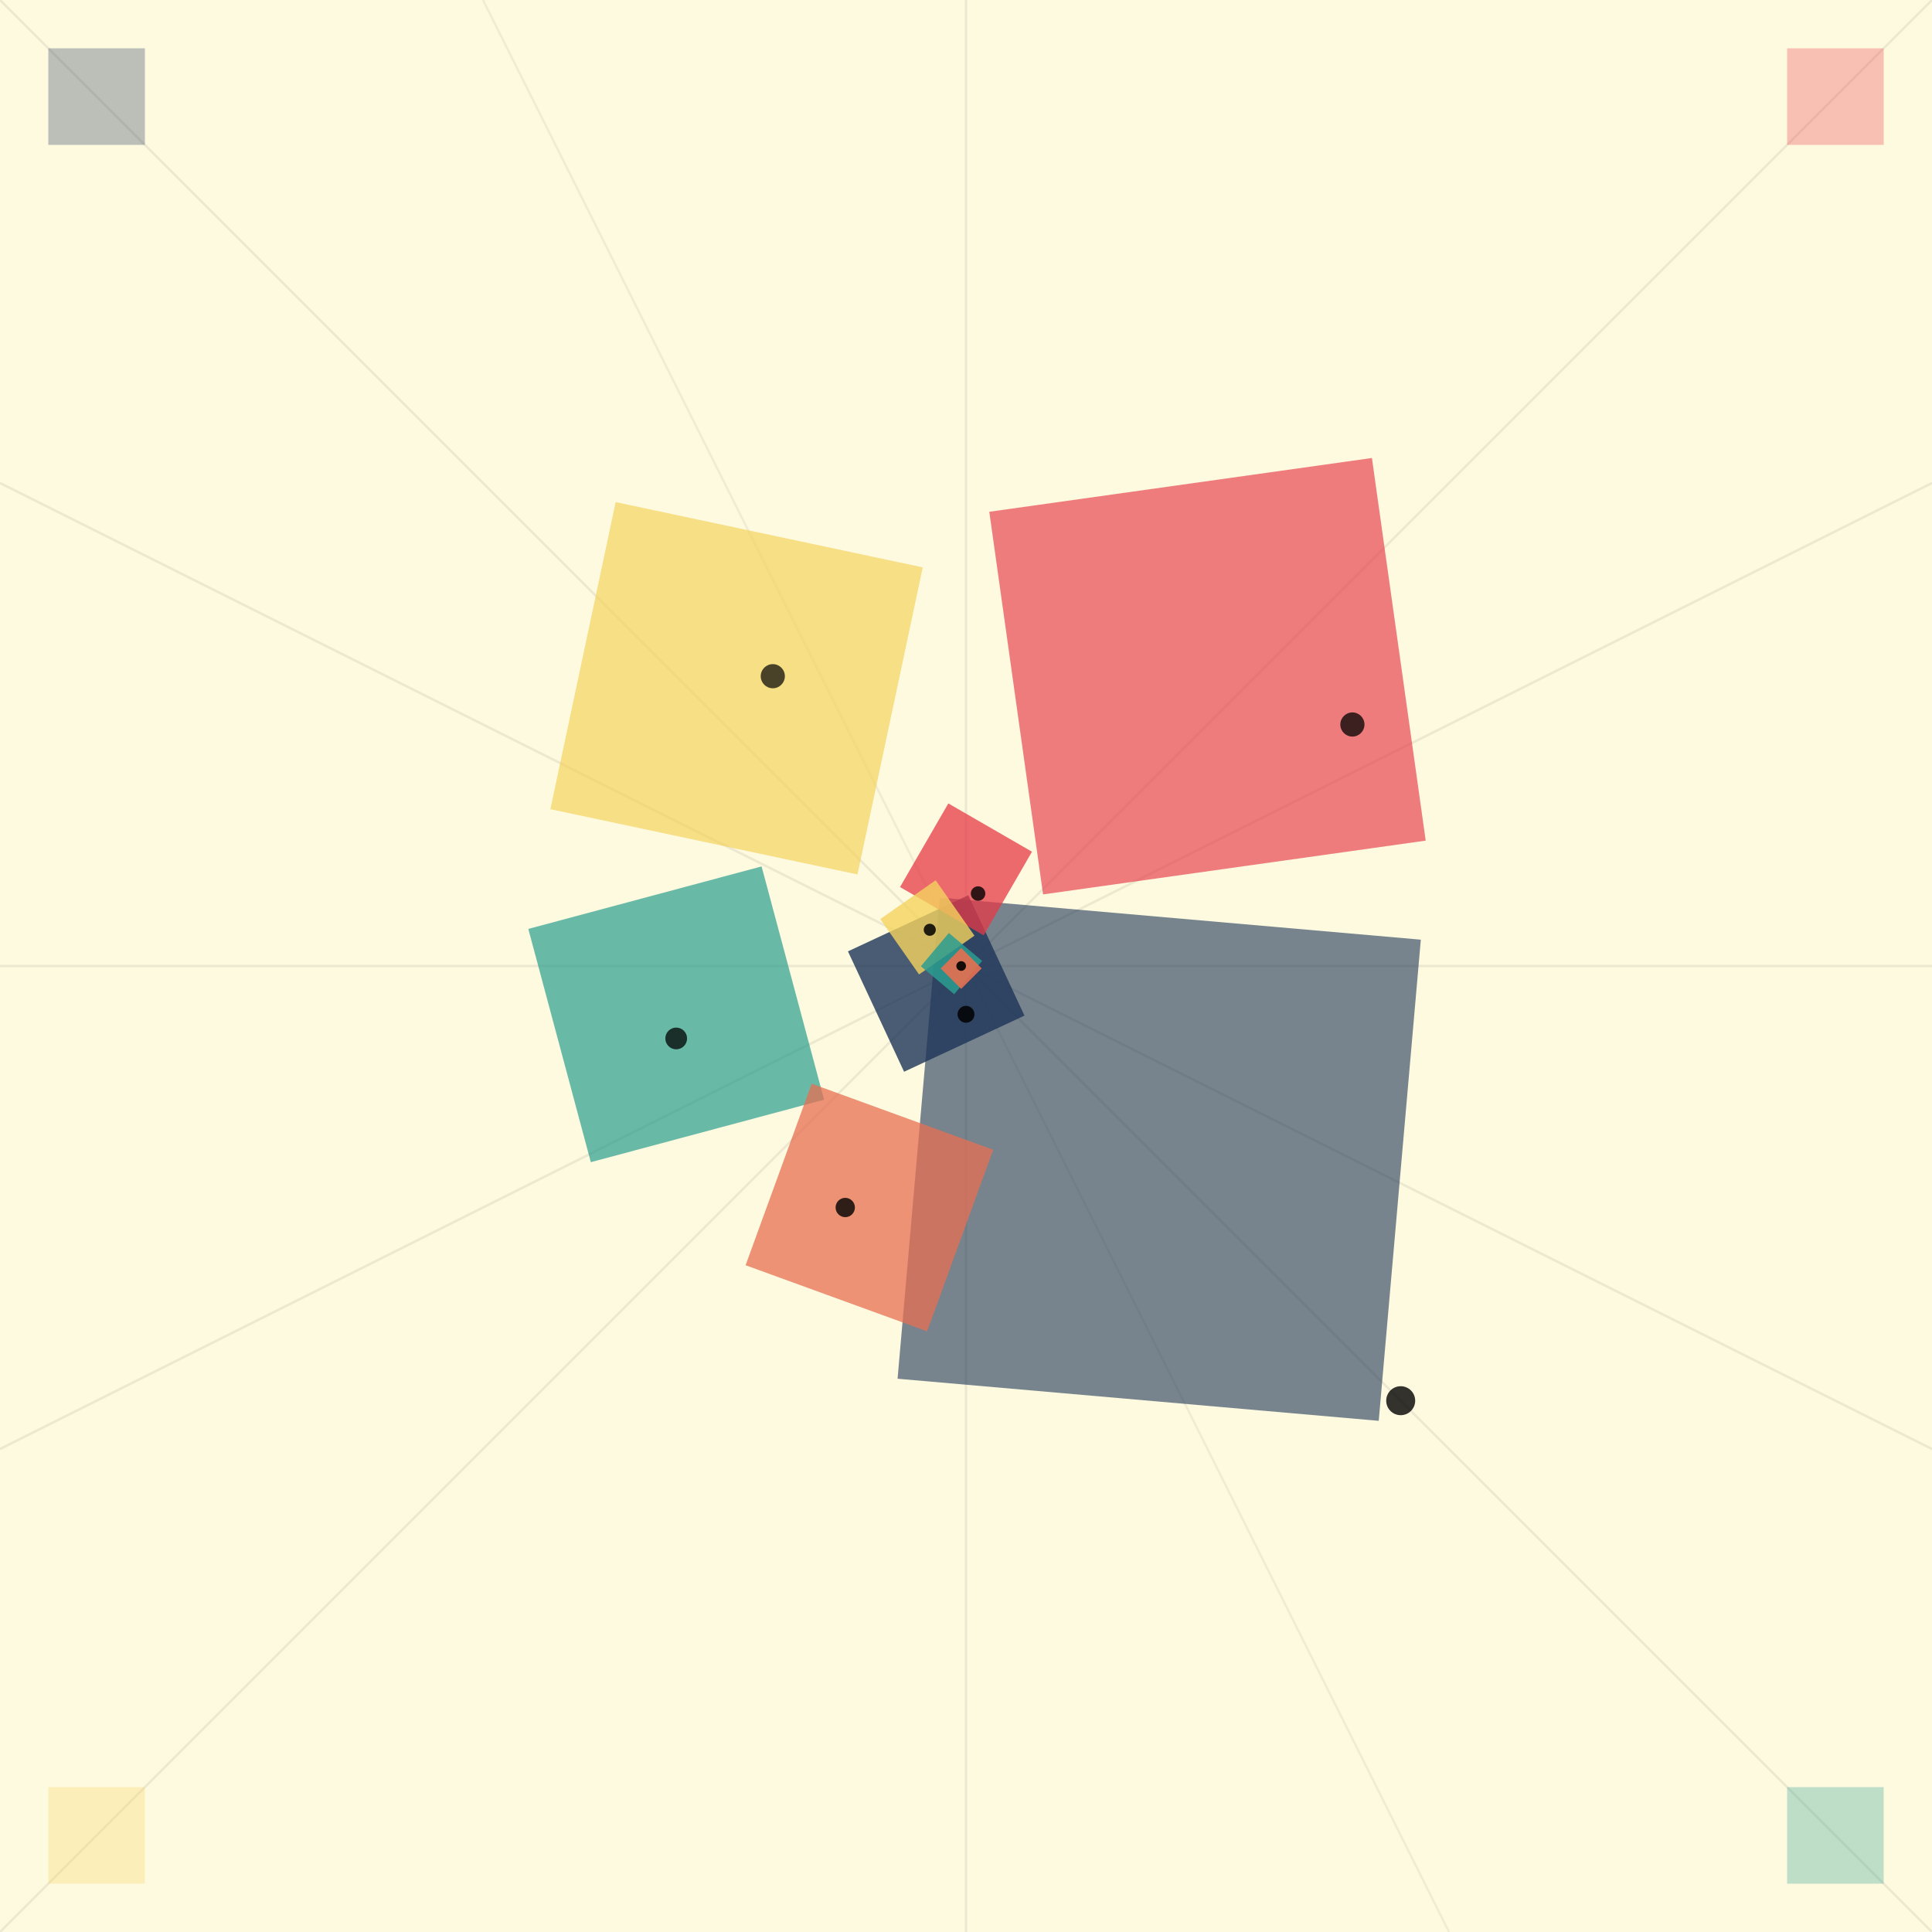
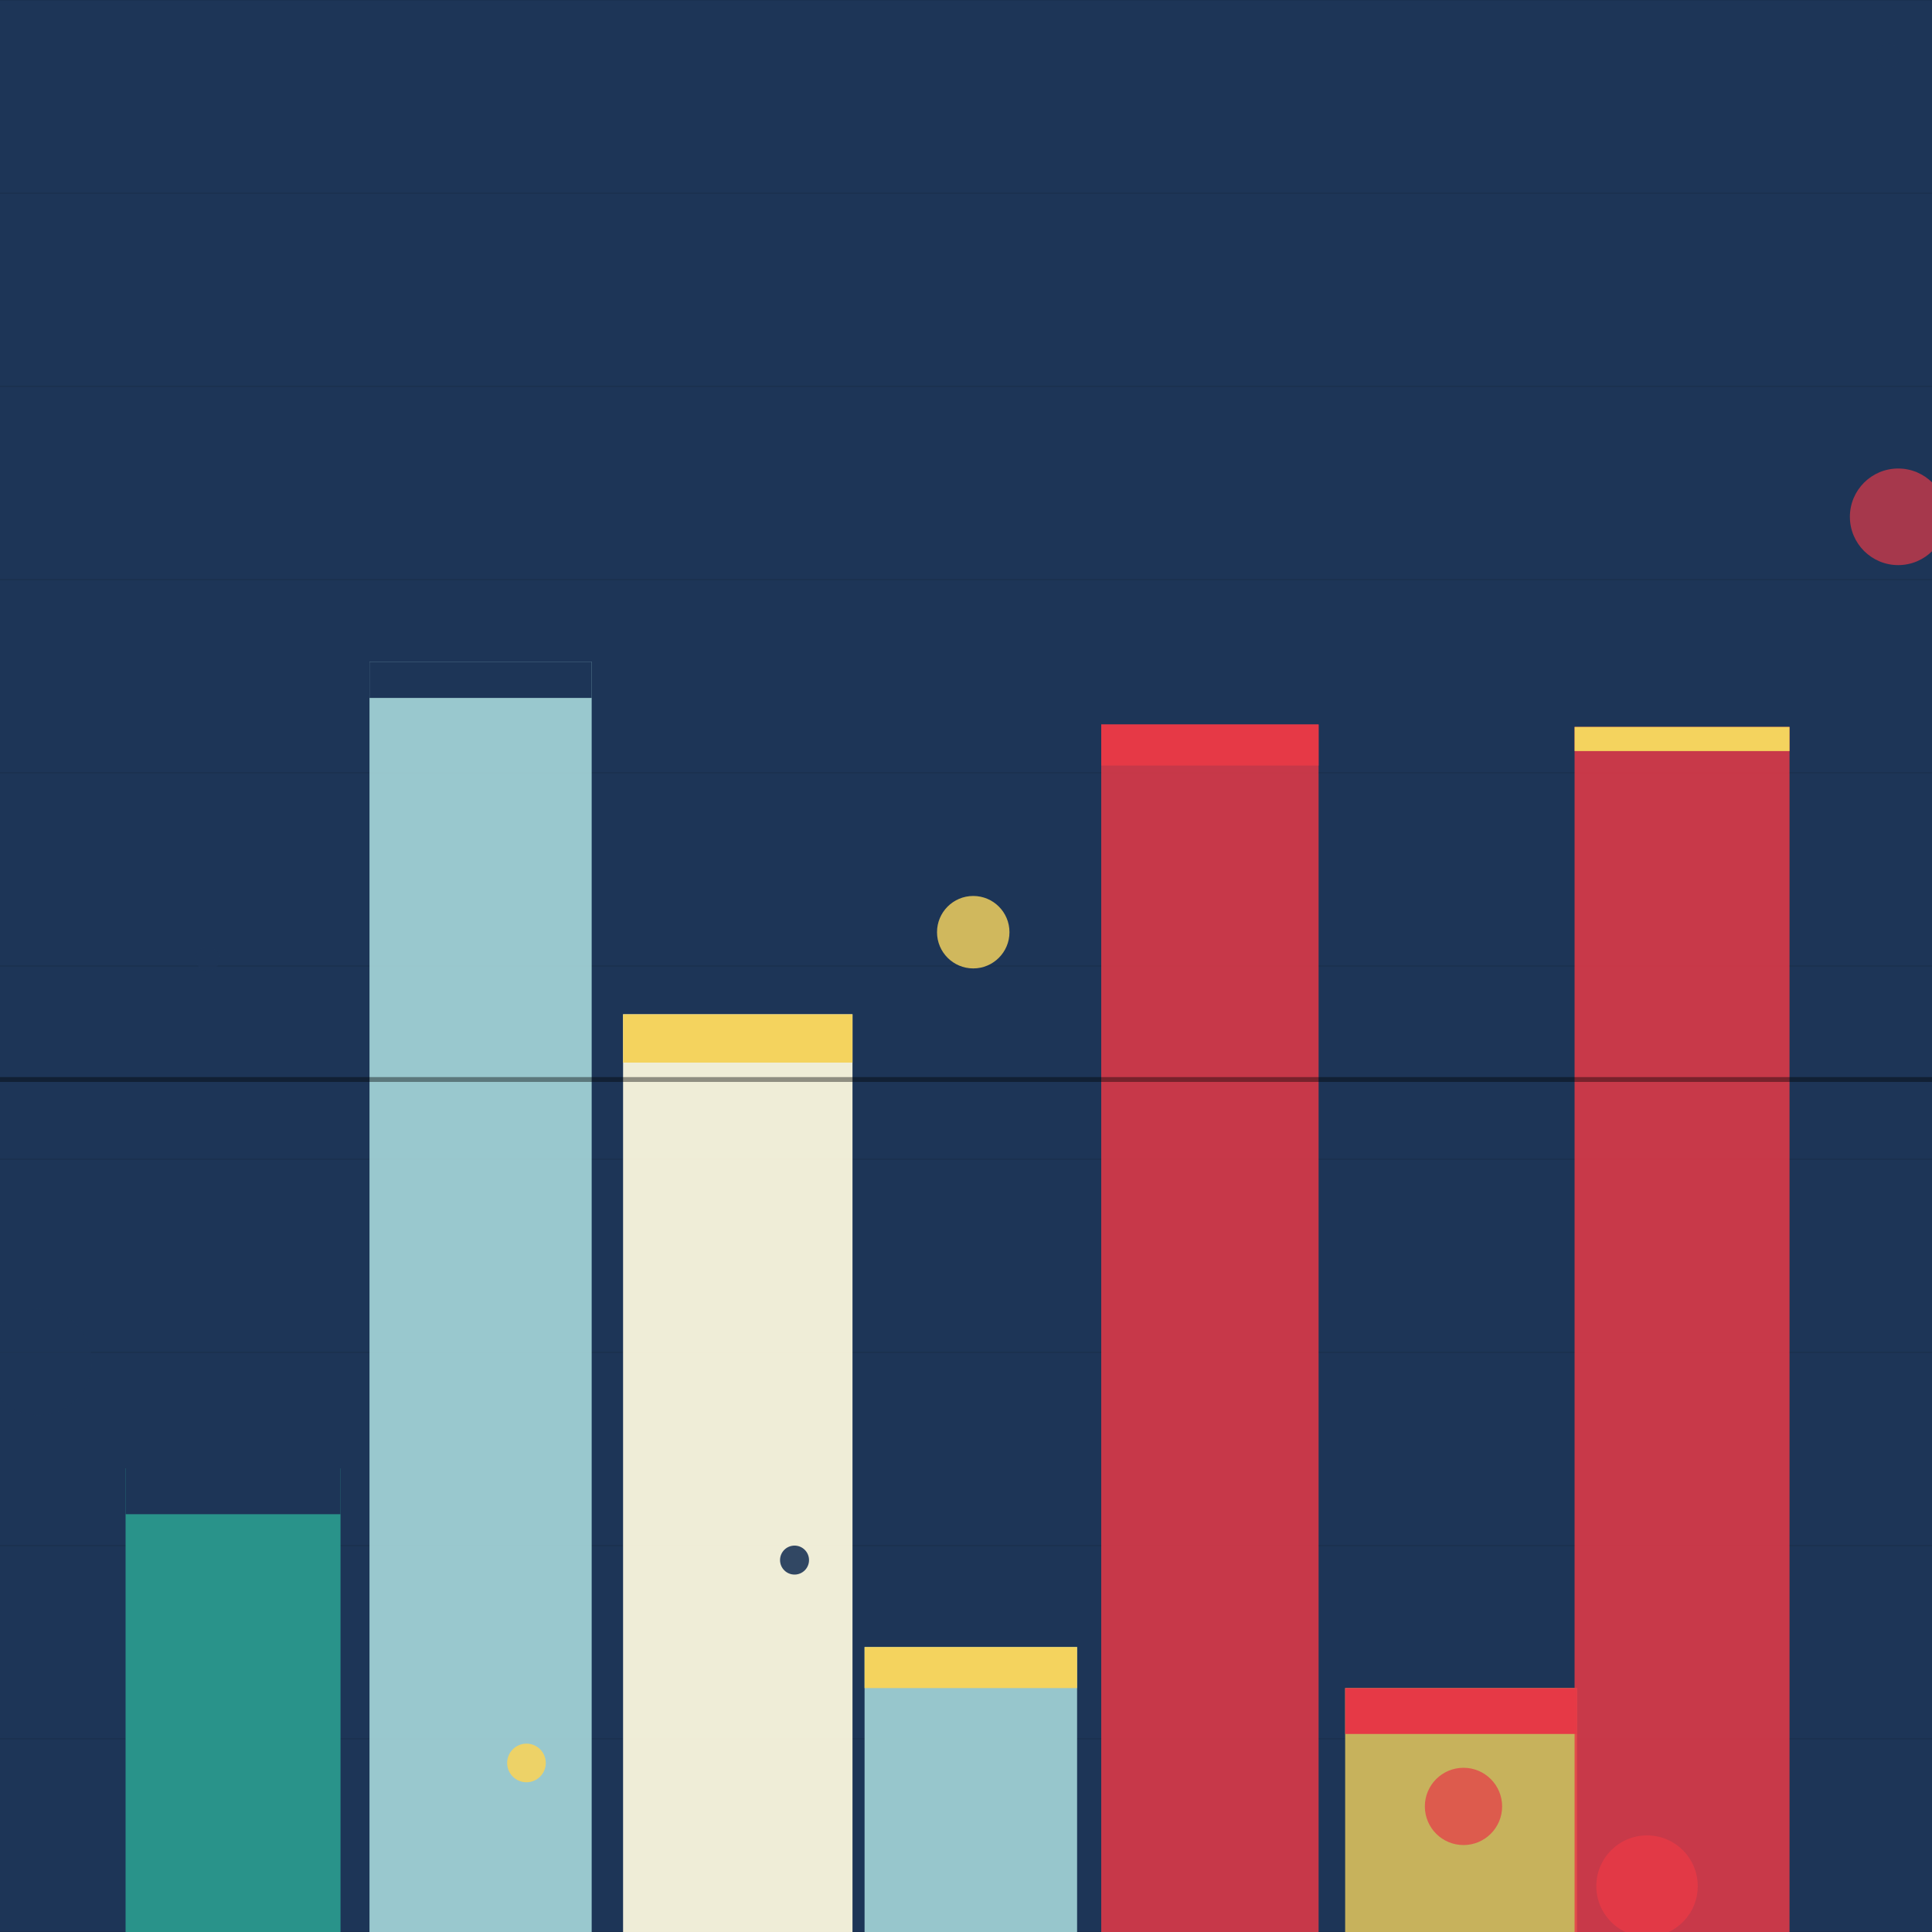
<svg xmlns="http://www.w3.org/2000/svg" viewBox="0 0 800 800" width="800" height="800">
-   <rect x="0" y="0" width="800" height="800" fill="#FEFAE0" />
-   <line x1="400" y1="400" x2="800" y2="0" stroke="#A89F91" stroke-width="1" opacity="0.2" />
-   <line x1="400" y1="400" x2="800" y2="200" stroke="#A89F91" stroke-width="1" opacity="0.2" />
-   <line x1="400" y1="400" x2="800" y2="400" stroke="#A89F91" stroke-width="1" opacity="0.2" />
-   <line x1="400" y1="400" x2="800" y2="600" stroke="#A89F91" stroke-width="1" opacity="0.2" />
-   <line x1="400" y1="400" x2="800" y2="800" stroke="#A89F91" stroke-width="1" opacity="0.2" />
-   <line x1="400" y1="400" x2="0" y2="0" stroke="#A89F91" stroke-width="1" opacity="0.2" />
-   <line x1="400" y1="400" x2="0" y2="200" stroke="#A89F91" stroke-width="1" opacity="0.2" />
-   <line x1="400" y1="400" x2="0" y2="400" stroke="#A89F91" stroke-width="1" opacity="0.2" />
-   <line x1="400" y1="400" x2="0" y2="600" stroke="#A89F91" stroke-width="1" opacity="0.2" />
-   <line x1="400" y1="400" x2="0" y2="800" stroke="#A89F91" stroke-width="1" opacity="0.2" />
-   <line x1="400" y1="400" x2="400" y2="0" stroke="#A89F91" stroke-width="1" opacity="0.2" />
-   <line x1="400" y1="400" x2="400" y2="800" stroke="#A89F91" stroke-width="1" opacity="0.2" />
-   <line x1="400" y1="400" x2="200" y2="0" stroke="#A89F91" stroke-width="1" opacity="0.15" />
-   <line x1="400" y1="400" x2="600" y2="800" stroke="#A89F91" stroke-width="1" opacity="0.15" />
-   <rect x="380" y="380" width="200" height="200" fill="#1D3557" opacity="0.6" transform="rotate(5,480,480)" />
-   <rect x="420" y="200" width="160" height="160" fill="#E63946" opacity="0.65" transform="rotate(-8,500,280)" />
-   <rect x="240" y="220" width="130" height="130" fill="#F4D35E" opacity="0.7" transform="rotate(12,305,285)" />
-   <rect x="230" y="370" width="100" height="100" fill="#2A9D8F" opacity="0.7" transform="rotate(-15,280,420)" />
-   <rect x="320" y="460" width="80" height="80" fill="#E76F51" opacity="0.75" transform="rotate(20,360,500)" />
-   <rect x="360" y="380" width="55" height="55" fill="#1D3557" opacity="0.8" transform="rotate(-25,387,407)" />
-   <rect x="380" y="340" width="40" height="40" fill="#E63946" opacity="0.75" transform="rotate(30,400,360)" />
-   <rect x="370" y="370" width="28" height="28" fill="#F4D35E" opacity="0.8" transform="rotate(-35,384,384)" />
-   <rect x="385" y="390" width="18" height="18" fill="#2A9D8F" opacity="0.85" transform="rotate(40,394,399)" />
-   <rect x="392" y="395" width="12" height="12" fill="#E76F51" opacity="0.9" transform="rotate(-45,398,401)" />
-   <circle cx="580" cy="580" r="6" fill="#000000" opacity="0.8" />
-   <circle cx="560" cy="300" r="5" fill="#000000" opacity="0.75" />
-   <circle cx="320" cy="280" r="5" fill="#000000" opacity="0.7" />
-   <circle cx="280" cy="430" r="4.5" fill="#000000" opacity="0.75" />
-   <circle cx="350" cy="500" r="4" fill="#000000" opacity="0.8" />
-   <circle cx="400" cy="420" r="3.5" fill="#000000" opacity="0.85" />
-   <circle cx="405" cy="370" r="3" fill="#000000" opacity="0.8" />
-   <circle cx="385" cy="385" r="2.5" fill="#000000" opacity="0.85" />
-   <circle cx="398" cy="400" r="2" fill="#000000" opacity="0.9" />
-   <rect x="20" y="20" width="40" height="40" fill="#1D3557" opacity="0.3" />
-   <rect x="740" y="20" width="40" height="40" fill="#E63946" opacity="0.3" />
-   <rect x="20" y="740" width="40" height="40" fill="#F4D35E" opacity="0.3" />
-   <rect x="740" y="740" width="40" height="40" fill="#2A9D8F" opacity="0.3" />
+   <rect x="0" y="0" width="800" height="800" fill="#1D3557" opacity="1.00" />
+   <line x1="0" y1="0" x2="800" y2="0" stroke="#000000" stroke-width="0.5" opacity="0.10" />
+   <line x1="0" y1="80" x2="800" y2="80" stroke="#000000" stroke-width="0.5" opacity="0.10" />
+   <line x1="0" y1="160" x2="800" y2="160" stroke="#000000" stroke-width="0.5" opacity="0.10" />
+   <line x1="0" y1="240" x2="800" y2="240" stroke="#000000" stroke-width="0.5" opacity="0.10" />
+   <line x1="0" y1="320" x2="800" y2="320" stroke="#000000" stroke-width="0.5" opacity="0.10" />
+   <line x1="0" y1="400" x2="800" y2="400" stroke="#000000" stroke-width="0.5" opacity="0.10" />
+   <line x1="0" y1="480" x2="800" y2="480" stroke="#000000" stroke-width="0.5" opacity="0.10" />
+   <line x1="0" y1="560" x2="800" y2="560" stroke="#000000" stroke-width="0.5" opacity="0.10" />
+   <line x1="0" y1="640" x2="800" y2="640" stroke="#000000" stroke-width="0.5" opacity="0.10" />
+   <line x1="0" y1="720" x2="800" y2="720" stroke="#000000" stroke-width="0.5" opacity="0.10" />
+   <line x1="0" y1="800" x2="800" y2="800" stroke="#000000" stroke-width="0.5" opacity="0.10" />
+   <rect x="52" y="608" width="89" height="192" fill="#2A9D8F" opacity="0.90" />
+   <rect x="52" y="608" width="89" height="19" fill="#1D3557" opacity="1.00" />
+   <rect x="153" y="274" width="92" height="526" fill="#A8DADC" opacity="0.89" />
+   <rect x="153" y="274" width="92" height="15" fill="#1D3557" opacity="1.00" />
+   <rect x="258" y="420" width="95" height="380" fill="#FEFAE0" opacity="0.93" />
+   <rect x="258" y="420" width="95" height="20" fill="#F4D35E" opacity="1.00" />
+   <rect x="358" y="682" width="88" height="118" fill="#A8DADC" opacity="0.88" />
+   <rect x="358" y="682" width="88" height="17" fill="#F4D35E" opacity="1.00" />
+   <rect x="456" y="300" width="90" height="500" fill="#E63946" opacity="0.84" />
+   <rect x="456" y="300" width="90" height="17" fill="#E63946" opacity="1.00" />
+   <rect x="557" y="699" width="96" height="101" fill="#F4D35E" opacity="0.79" />
+   <rect x="557" y="699" width="96" height="19" fill="#E63946" opacity="1.00" />
+   <rect x="652" y="301" width="89" height="499" fill="#E63946" opacity="0.85" />
+   <rect x="652" y="301" width="89" height="10" fill="#F4D35E" opacity="1.00" />
+   <line x1="0" y1="447" x2="800" y2="447" stroke="#000000" stroke-width="2" opacity="0.40" />
+   <circle cx="329" cy="646" r="6" fill="#1D3557" opacity="0.90" />
+   <circle cx="606" cy="748" r="16" fill="#E63946" opacity="0.72" />
+   <circle cx="682" cy="781" r="21" fill="#E63946" opacity="0.87" />
+   <circle cx="218" cy="730" r="8" fill="#F4D35E" opacity="0.92" />
+   <circle cx="782" cy="23" r="5" fill="#1D3557" opacity="0.64" />
+   <circle cx="16" cy="564" r="22" fill="#1D3557" opacity="0.68" />
+   <circle cx="403" cy="386" r="15" fill="#F4D35E" opacity="0.83" />
+   <circle cx="786" cy="214" r="20" fill="#E63946" opacity="0.68" />
+   <circle cx="86" cy="397" r="5" fill="#1D3557" opacity="0.71" />
</svg>
